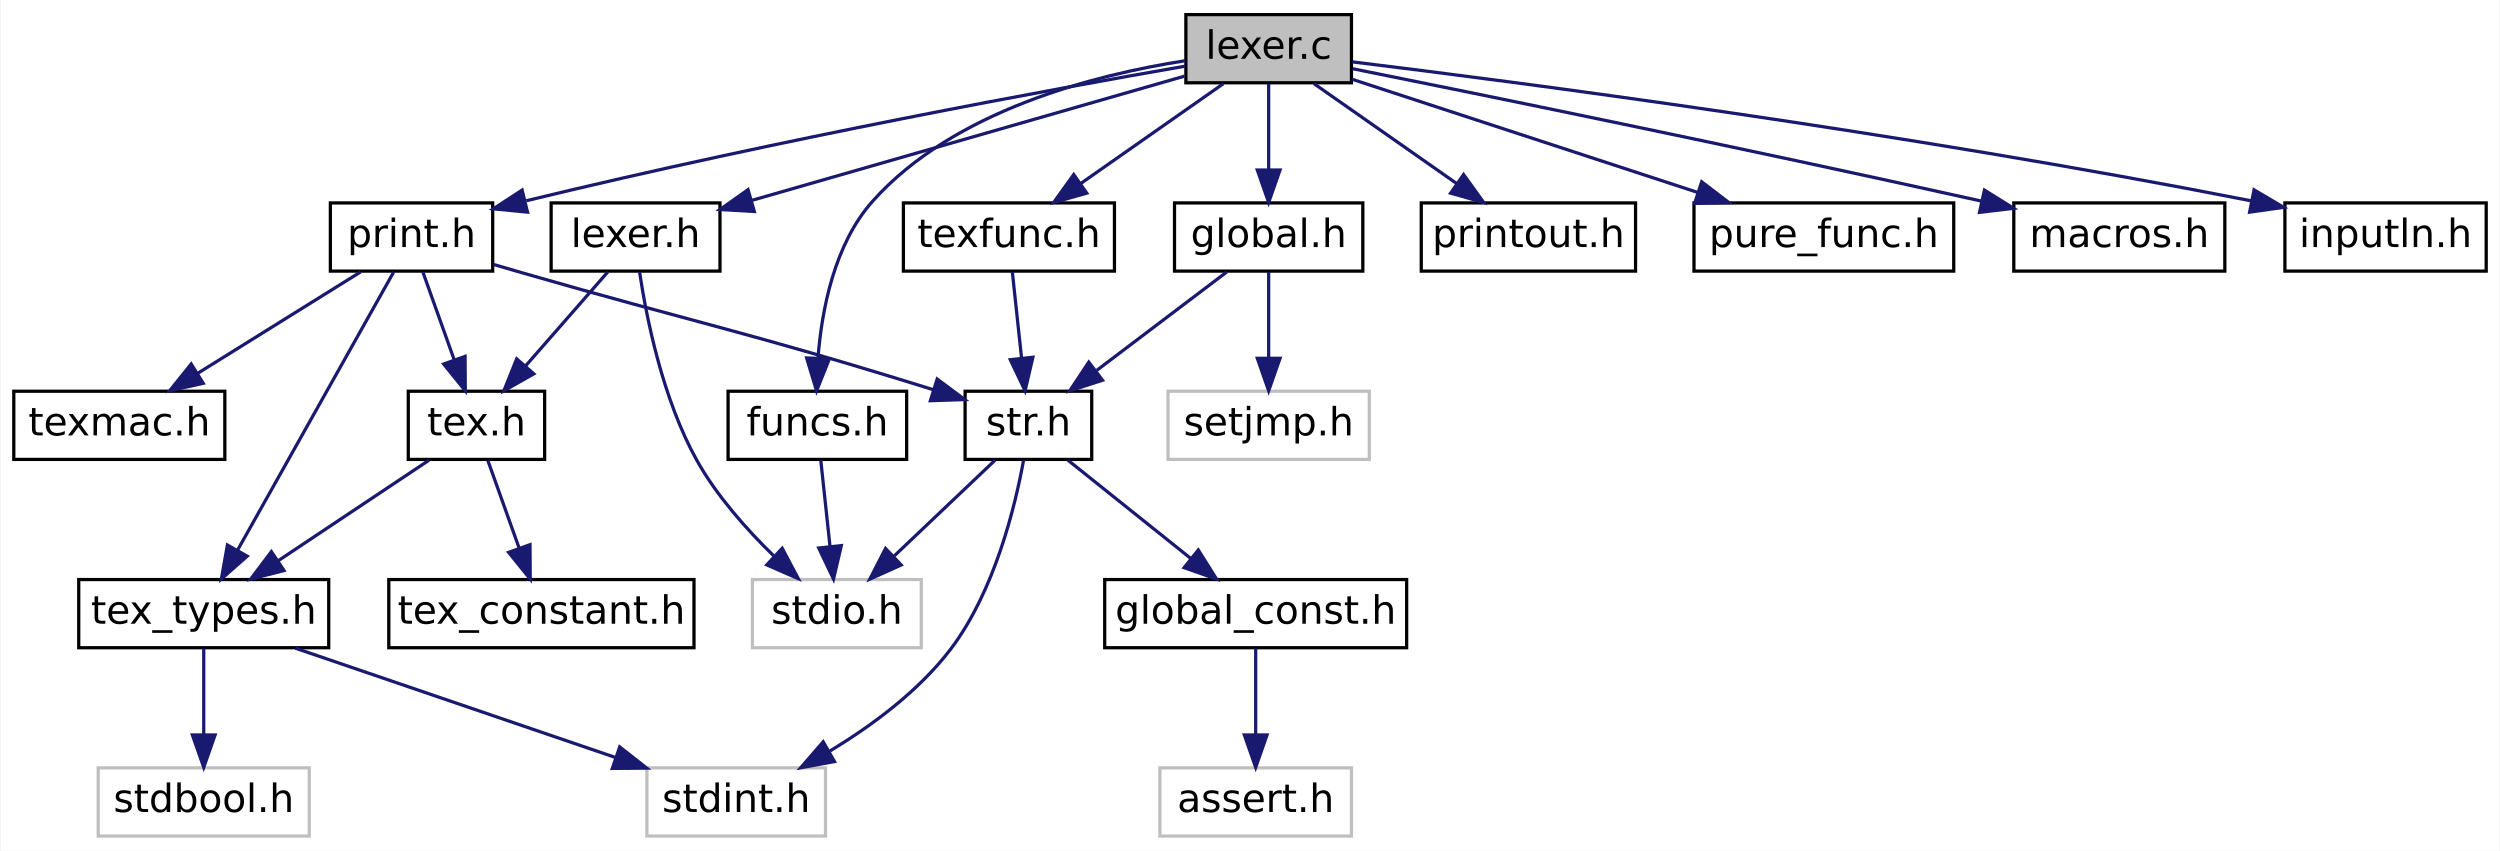
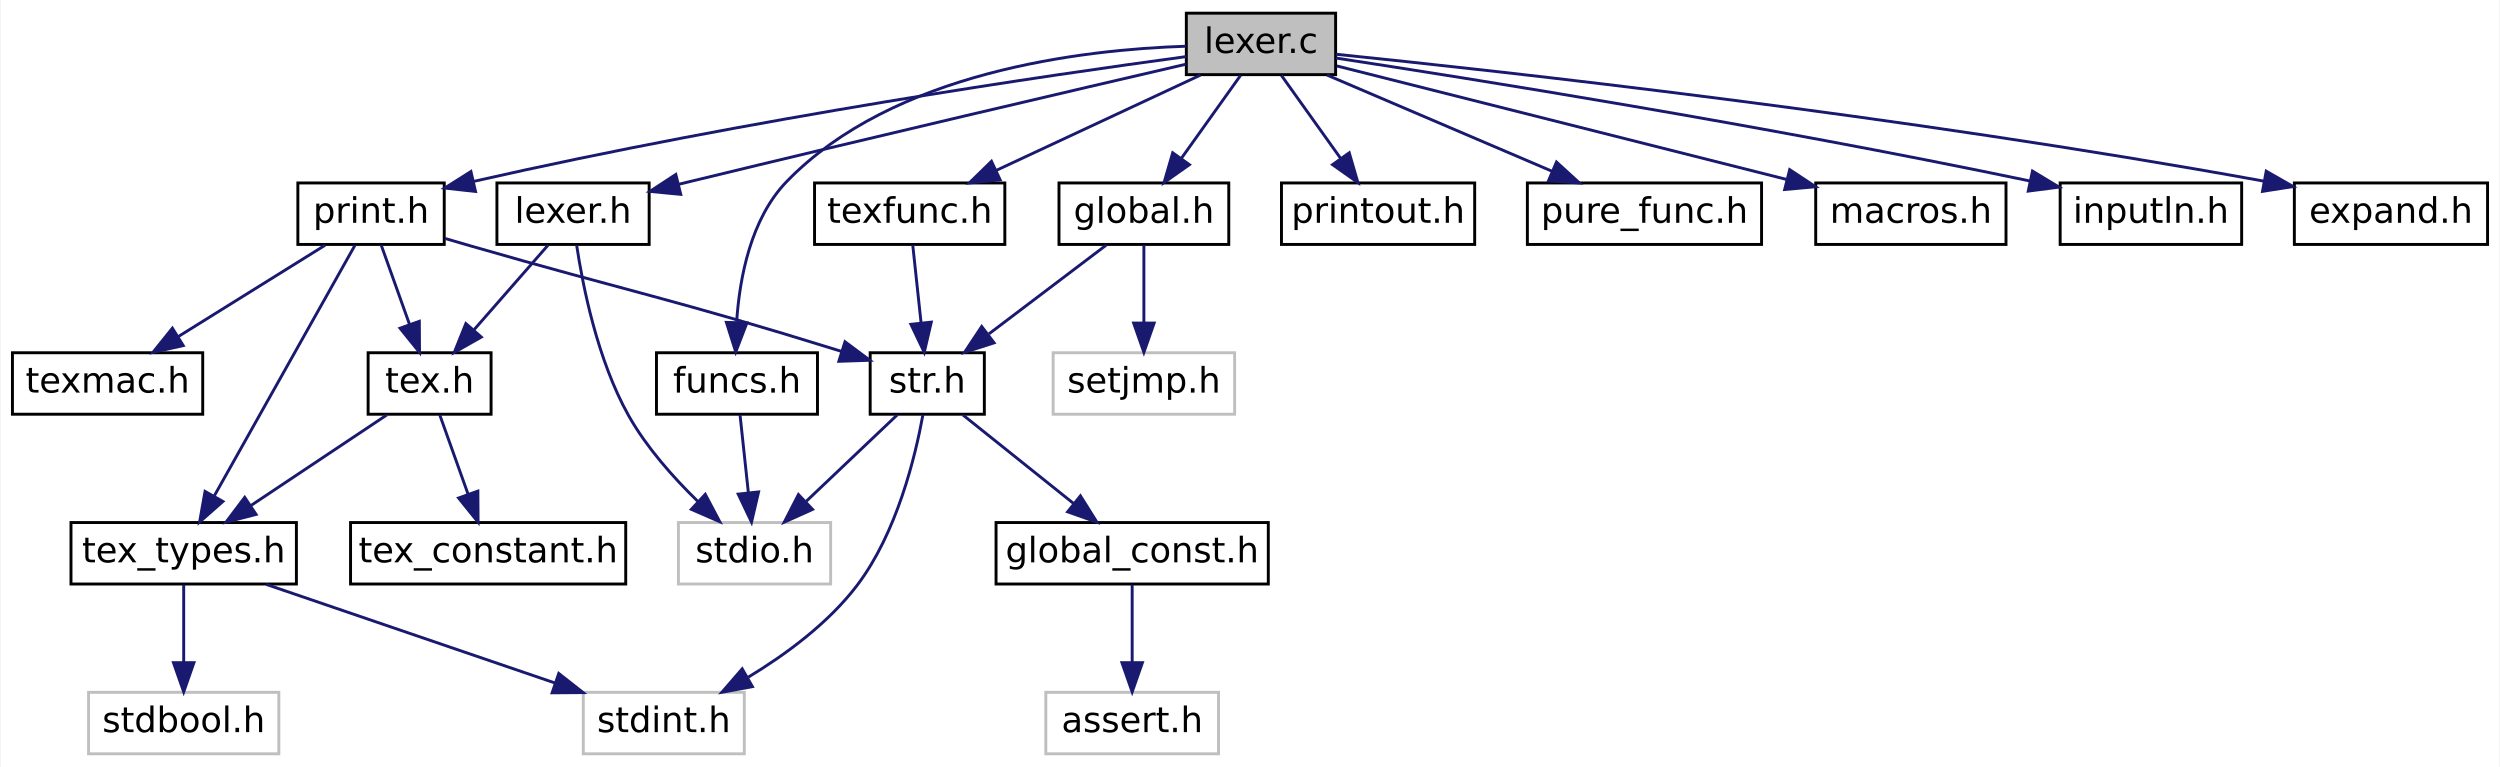
- <svg xmlns="http://www.w3.org/2000/svg" xmlns:xlink="http://www.w3.org/1999/xlink" width="770pt" height="262pt" viewBox="0.00 0.00 769.50 262.00">
+ <svg xmlns="http://www.w3.org/2000/svg" xmlns:xlink="http://www.w3.org/1999/xlink" width="854pt" height="262pt" viewBox="0.00 0.00 853.50 262.00">
  <g id="graph0" class="graph" transform="scale(1 1) rotate(0) translate(4 258)">
-     <polygon fill="white" stroke="transparent" points="-4,4 -4,-258 765.5,-258 765.5,4 -4,4" />
+     <polygon fill="white" stroke="transparent" points="-4,4 -4,-258 849.5,-258 849.5,4 -4,4" />
    <g id="node1" class="node">
      <g id="a_node1">
        <a xlink:title=" ">
-           <polygon fill="#bfbfbf" stroke="black" points="361,-232.5 361,-253.5 412,-253.5 412,-232.5 361,-232.5" />
-           <text text-anchor="middle" x="386.5" y="-239.9" font-family="DejaVuSans" font-size="12.00">lexer.c</text>
+           <polygon fill="#bfbfbf" stroke="black" points="401,-232.5 401,-253.5 452,-253.5 452,-232.5 401,-232.5" />
+           <text text-anchor="middle" x="426.5" y="-239.9" font-family="DejaVuSans" font-size="12.00">lexer.c</text>
        </a>
      </g>
    </g>
    <g id="node2" class="node">
      <g id="a_node2">
        <a xlink:href="print_8h.html" target="_top" xlink:title=" ">
          <polygon fill="white" stroke="black" points="97.5,-174.5 97.5,-195.5 147.5,-195.5 147.5,-174.5 97.5,-174.5" />
          <text text-anchor="middle" x="122.5" y="-181.9" font-family="DejaVuSans" font-size="12.00">print.h</text>
        </a>
      </g>
    </g>
    <g id="edge1" class="edge">
-       <path fill="none" stroke="midnightblue" d="M360.81,-237.63C319.88,-230.5 237.19,-215.43 157.84,-196.17" />
-       <polygon fill="midnightblue" stroke="midnightblue" points="158.23,-192.66 147.68,-193.68 156.56,-199.46 158.23,-192.66" />
+       <path fill="none" stroke="midnightblue" d="M400.99,-238.67C354.45,-232.38 252.51,-217.61 157.43,-196.01" />
+       <polygon fill="midnightblue" stroke="midnightblue" points="158.19,-192.59 147.66,-193.76 156.62,-199.41 158.19,-192.59" />
    </g>
    <g id="node13" class="node">
      <g id="a_node13">
        <a xlink:href="global_8h.html" target="_top" xlink:title=" ">
          <polygon fill="white" stroke="black" points="357.5,-174.5 357.5,-195.5 415.5,-195.5 415.5,-174.5 357.5,-174.5" />
          <text text-anchor="middle" x="386.5" y="-181.9" font-family="DejaVuSans" font-size="12.00">global.h</text>
        </a>
      </g>
    </g>
    <g id="edge14" class="edge">
-       <path fill="none" stroke="midnightblue" d="M386.5,-232.25C386.5,-224.94 386.5,-214.69 386.5,-205.7" />
-       <polygon fill="midnightblue" stroke="midnightblue" points="390,-205.64 386.5,-195.64 383,-205.64 390,-205.64" />
+       <path fill="none" stroke="midnightblue" d="M419.53,-232.25C413.97,-224.46 406.02,-213.33 399.32,-203.94" />
+       <polygon fill="midnightblue" stroke="midnightblue" points="402.05,-201.75 393.39,-195.64 396.35,-205.81 402.05,-201.75" />
    </g>
    <g id="node15" class="node">
      <g id="a_node15">
        <a xlink:href="texfunc_8h.html" target="_top" xlink:title=" ">
          <polygon fill="white" stroke="black" points="274,-174.5 274,-195.5 339,-195.5 339,-174.5 274,-174.5" />
          <text text-anchor="middle" x="306.5" y="-181.9" font-family="DejaVuSans" font-size="12.00">texfunc.h</text>
        </a>
      </g>
    </g>
    <g id="edge17" class="edge">
-       <path fill="none" stroke="midnightblue" d="M372.57,-232.25C360.41,-223.73 342.55,-211.24 328.47,-201.38" />
-       <polygon fill="midnightblue" stroke="midnightblue" points="330.47,-198.51 320.28,-195.64 326.46,-204.24 330.47,-198.51" />
+       <path fill="none" stroke="midnightblue" d="M405.87,-232.37C386.61,-223.38 357.65,-209.87 335.96,-199.75" />
+       <polygon fill="midnightblue" stroke="midnightblue" points="337.4,-196.56 326.86,-195.5 334.44,-202.9 337.4,-196.56" />
    </g>
    <g id="node16" class="node">
      <g id="a_node16">
        <a xlink:href="printout_8h.html" target="_top" xlink:title=" ">
          <polygon fill="white" stroke="black" points="433.5,-174.5 433.5,-195.5 499.5,-195.5 499.5,-174.5 433.5,-174.5" />
          <text text-anchor="middle" x="466.5" y="-181.9" font-family="DejaVuSans" font-size="12.00">printout.h</text>
        </a>
      </g>
    </g>
    <g id="edge19" class="edge">
-       <path fill="none" stroke="midnightblue" d="M400.43,-232.25C412.59,-223.73 430.45,-211.24 444.53,-201.38" />
-       <polygon fill="midnightblue" stroke="midnightblue" points="446.54,-204.24 452.72,-195.64 442.53,-198.51 446.54,-204.24" />
+       <path fill="none" stroke="midnightblue" d="M433.47,-232.25C439.03,-224.46 446.98,-213.33 453.68,-203.94" />
+       <polygon fill="midnightblue" stroke="midnightblue" points="456.65,-205.81 459.61,-195.64 450.95,-201.75 456.65,-205.81" />
    </g>
    <g id="node17" class="node">
      <g id="a_node17">
        <a xlink:href="pure__func_8h.html" target="_top" xlink:title=" ">
          <polygon fill="white" stroke="black" points="517.5,-174.5 517.5,-195.5 597.5,-195.5 597.5,-174.5 517.5,-174.5" />
          <text text-anchor="middle" x="557.5" y="-181.9" font-family="DejaVuSans" font-size="12.00">pure_func.h</text>
        </a>
      </g>
    </g>
    <g id="edge20" class="edge">
-       <path fill="none" stroke="midnightblue" d="M412.1,-233.62C440.3,-224.38 485.98,-209.42 518.61,-198.74" />
-       <polygon fill="midnightblue" stroke="midnightblue" points="519.87,-202.01 528.28,-195.57 517.69,-195.35 519.87,-202.01" />
+       <path fill="none" stroke="midnightblue" d="M449.02,-232.37C470.24,-223.3 502.23,-209.63 525.98,-199.48" />
+       <polygon fill="midnightblue" stroke="midnightblue" points="527.45,-202.65 535.27,-195.5 524.7,-196.21 527.45,-202.65" />
    </g>
    <g id="node18" class="node">
      <g id="a_node18">
        <a xlink:href="macros_8h.html" target="_top" xlink:title=" ">
          <polygon fill="white" stroke="black" points="616,-174.5 616,-195.5 681,-195.5 681,-174.5 616,-174.5" />
          <text text-anchor="middle" x="648.5" y="-181.9" font-family="DejaVuSans" font-size="12.00">macros.h</text>
        </a>
      </g>
    </g>
    <g id="edge21" class="edge">
-       <path fill="none" stroke="midnightblue" d="M412.29,-236.85C451.75,-228.91 529.69,-213.04 606.16,-196.03" />
-       <polygon fill="midnightblue" stroke="midnightblue" points="606.96,-199.44 615.96,-193.84 605.44,-192.6 606.96,-199.44" />
+       <path fill="none" stroke="midnightblue" d="M452.4,-235.47C490.15,-225.94 560.72,-208.14 606.1,-196.69" />
+       <polygon fill="midnightblue" stroke="midnightblue" points="607.11,-200.05 615.95,-194.21 605.39,-193.26 607.11,-200.05" />
    </g>
    <g id="node19" class="node">
      <g id="a_node19">
        <a xlink:href="inputln_8h.html" target="_top" xlink:title=" ">
          <polygon fill="white" stroke="black" points="699.5,-174.5 699.5,-195.5 761.5,-195.5 761.5,-174.5 699.5,-174.5" />
          <text text-anchor="middle" x="730.5" y="-181.9" font-family="DejaVuSans" font-size="12.00">inputln.h</text>
        </a>
      </g>
    </g>
    <g id="edge22" class="edge">
-       <path fill="none" stroke="midnightblue" d="M412.27,-238.94C463.25,-232.7 580.77,-217.45 689.01,-196.16" />
-       <polygon fill="midnightblue" stroke="midnightblue" points="690,-199.53 699.12,-194.14 688.63,-192.66 690,-199.53" />
+       <path fill="none" stroke="midnightblue" d="M452.1,-238.17C497.78,-231.2 596.51,-215.53 689.28,-196.15" />
+       <polygon fill="midnightblue" stroke="midnightblue" points="690.04,-199.56 699.11,-194.08 688.6,-192.72 690.04,-199.56" />
    </g>
    <g id="node20" class="node">
      <g id="a_node20">
        <a xlink:href="funcs_8h.html" target="_top" xlink:title=" ">
          <polygon fill="white" stroke="black" points="220,-116.5 220,-137.5 275,-137.5 275,-116.5 220,-116.5" />
          <text text-anchor="middle" x="247.5" y="-123.9" font-family="DejaVuSans" font-size="12.00">funcs.h</text>
        </a>
      </g>
    </g>
    <g id="edge23" class="edge">
-       <path fill="none" stroke="midnightblue" d="M360.88,-239.31C333.11,-235.01 289.42,-223.98 264.5,-196 252.76,-182.82 248.87,-162.75 247.7,-147.82" />
-       <polygon fill="midnightblue" stroke="midnightblue" points="251.18,-147.45 247.25,-137.61 244.19,-147.76 251.18,-147.45" />
+       <path fill="none" stroke="midnightblue" d="M400.93,-242.21C365.25,-241.06 300.81,-233.48 264.5,-196 252.22,-183.32 248.4,-163.19 247.39,-148.11" />
+       <polygon fill="midnightblue" stroke="midnightblue" points="250.88,-147.66 247.08,-137.77 243.88,-147.88 250.88,-147.66" />
    </g>
    <g id="node21" class="node">
      <g id="a_node21">
+         <a xlink:href="expand_8h.html" target="_top" xlink:title=" ">
+           <polygon fill="white" stroke="black" points="779.5,-174.5 779.5,-195.5 845.5,-195.5 845.5,-174.5 779.5,-174.5" />
+           <text text-anchor="middle" x="812.5" y="-181.9" font-family="DejaVuSans" font-size="12.00">expand.h</text>
+         </a>
+       </g>
+     </g>
+     <g id="edge25" class="edge">
+       <path fill="none" stroke="midnightblue" d="M452.1,-239.47C507.91,-233.76 644.83,-218.74 769.03,-196.13" />
+       <polygon fill="midnightblue" stroke="midnightblue" points="769.89,-199.53 779.09,-194.27 768.63,-192.64 769.89,-199.53" />
+     </g>
+     <g id="node22" class="node">
+       <g id="a_node22">
        <a xlink:href="lexer_8h.html" target="_top" xlink:title=" ">
          <polygon fill="white" stroke="black" points="165.5,-174.5 165.5,-195.5 217.5,-195.5 217.5,-174.5 165.5,-174.5" />
          <text text-anchor="middle" x="191.5" y="-181.9" font-family="DejaVuSans" font-size="12.00">lexer.h</text>
        </a>
      </g>
    </g>
-     <g id="edge25" class="edge">
-       <path fill="none" stroke="midnightblue" d="M360.61,-234.56C326.37,-224.73 265.88,-207.36 227.29,-196.28" />
-       <polygon fill="midnightblue" stroke="midnightblue" points="228.08,-192.86 217.5,-193.47 226.15,-199.59 228.08,-192.86" />
+     <g id="edge26" class="edge">
+       <path fill="none" stroke="midnightblue" d="M400.92,-236.08C363.63,-227.42 292.17,-210.74 231.5,-196 230.25,-195.7 228.97,-195.38 227.69,-195.07" />
+       <polygon fill="midnightblue" stroke="midnightblue" points="228.29,-191.61 217.74,-192.61 226.61,-198.41 228.29,-191.61" />
    </g>
    <g id="node3" class="node">
      <g id="a_node3">
        <a xlink:href="tex__types_8h.html" target="_top" xlink:title=" ">
          <polygon fill="white" stroke="black" points="20,-58.5 20,-79.5 97,-79.5 97,-58.5 20,-58.5" />
          <text text-anchor="middle" x="58.5" y="-65.9" font-family="DejaVuSans" font-size="12.00">tex_types.h</text>
        </a>
      </g>
    </g>
    <g id="edge2" class="edge">
      <path fill="none" stroke="midnightblue" d="M117.04,-174.28C106.42,-155.35 82.78,-113.25 69.01,-88.72" />
      <polygon fill="midnightblue" stroke="midnightblue" points="71.89,-86.7 63.94,-79.69 65.79,-90.13 71.89,-86.7" />
    </g>
    <g id="node6" class="node">
      <g id="a_node6">
        <a xlink:href="tex_8h.html" target="_top" xlink:title=" ">
          <polygon fill="white" stroke="black" points="121.5,-116.5 121.5,-137.5 163.5,-137.5 163.5,-116.5 121.5,-116.5" />
          <text text-anchor="middle" x="142.5" y="-123.9" font-family="DejaVuSans" font-size="12.00">tex.h</text>
        </a>
      </g>
    </g>
    <g id="edge5" class="edge">
      <path fill="none" stroke="midnightblue" d="M125.98,-174.25C128.65,-166.78 132.41,-156.24 135.67,-147.11" />
      <polygon fill="midnightblue" stroke="midnightblue" points="138.99,-148.24 139.06,-137.64 132.4,-145.88 138.99,-148.24" />
    </g>
    <g id="node8" class="node">
      <g id="a_node8">
        <a xlink:href="texmac_8h.html" target="_top" xlink:title=" ">
          <polygon fill="white" stroke="black" points="0,-116.5 0,-137.5 65,-137.5 65,-116.5 0,-116.5" />
          <text text-anchor="middle" x="32.5" y="-123.9" font-family="DejaVuSans" font-size="12.00">texmac.h</text>
        </a>
      </g>
    </g>
    <g id="edge8" class="edge">
      <path fill="none" stroke="midnightblue" d="M106.82,-174.25C93.01,-165.65 72.68,-153 56.77,-143.1" />
      <polygon fill="midnightblue" stroke="midnightblue" points="58.34,-139.95 48,-137.64 54.64,-145.9 58.34,-139.95" />
    </g>
    <g id="node9" class="node">
      <g id="a_node9">
        <a xlink:href="str_8h.html" target="_top" xlink:title=" ">
          <polygon fill="white" stroke="black" points="293,-116.5 293,-137.5 332,-137.5 332,-116.5 293,-116.5" />
          <text text-anchor="middle" x="312.5" y="-123.9" font-family="DejaVuSans" font-size="12.00">str.h</text>
        </a>
      </g>
    </g>
    <g id="edge9" class="edge">
      <path fill="none" stroke="midnightblue" d="M147.74,-176.55C150.69,-175.68 153.66,-174.82 156.5,-174 210,-158.55 225.93,-155.82 283.32,-137.93" />
      <polygon fill="midnightblue" stroke="midnightblue" points="284.4,-141.26 292.89,-134.93 282.3,-134.58 284.4,-141.26" />
    </g>
    <g id="node4" class="node">
      <g id="a_node4">
        <a xlink:title=" ">
          <polygon fill="white" stroke="#bfbfbf" points="26,-0.5 26,-21.5 91,-21.5 91,-0.5 26,-0.5" />
          <text text-anchor="middle" x="58.5" y="-7.9" font-family="DejaVuSans" font-size="12.00">stdbool.h</text>
        </a>
      </g>
    </g>
    <g id="edge3" class="edge">
      <path fill="none" stroke="midnightblue" d="M58.5,-58.25C58.5,-50.94 58.5,-40.69 58.5,-31.7" />
      <polygon fill="midnightblue" stroke="midnightblue" points="62,-31.64 58.5,-21.64 55,-31.64 62,-31.64" />
    </g>
    <g id="node5" class="node">
      <g id="a_node5">
        <a xlink:title=" ">
          <polygon fill="white" stroke="#bfbfbf" points="195,-0.5 195,-21.5 250,-21.5 250,-0.5 195,-0.5" />
          <text text-anchor="middle" x="222.5" y="-7.9" font-family="DejaVuSans" font-size="12.00">stdint.h</text>
        </a>
      </g>
    </g>
    <g id="edge4" class="edge">
      <path fill="none" stroke="midnightblue" d="M86.69,-58.37C113.93,-49.07 155.34,-34.93 185.27,-24.71" />
      <polygon fill="midnightblue" stroke="midnightblue" points="186.62,-27.95 194.95,-21.41 184.35,-21.33 186.62,-27.95" />
    </g>
    <g id="edge6" class="edge">
      <path fill="none" stroke="midnightblue" d="M127.87,-116.25C115.1,-107.73 96.36,-95.24 81.57,-85.38" />
      <polygon fill="midnightblue" stroke="midnightblue" points="83.23,-82.28 72.96,-79.64 79.34,-88.1 83.23,-82.28" />
    </g>
    <g id="node7" class="node">
      <g id="a_node7">
        <a xlink:href="tex__constant_8h.html" target="_top" xlink:title=" ">
          <polygon fill="white" stroke="black" points="115.5,-58.5 115.5,-79.5 209.5,-79.5 209.5,-58.5 115.5,-58.5" />
          <text text-anchor="middle" x="162.5" y="-65.9" font-family="DejaVuSans" font-size="12.00">tex_constant.h</text>
        </a>
      </g>
    </g>
    <g id="edge7" class="edge">
      <path fill="none" stroke="midnightblue" d="M145.98,-116.25C148.65,-108.78 152.41,-98.24 155.67,-89.11" />
      <polygon fill="midnightblue" stroke="midnightblue" points="158.99,-90.24 159.06,-79.64 152.4,-87.88 158.99,-90.24" />
    </g>
    <g id="edge11" class="edge">
      <path fill="none" stroke="midnightblue" d="M311.02,-116.32C308.47,-102.26 302.15,-75.93 288.5,-58 278.7,-45.12 264.25,-34.48 251.36,-26.68" />
      <polygon fill="midnightblue" stroke="midnightblue" points="252.77,-23.45 242.35,-21.52 249.29,-29.53 252.77,-23.45" />
    </g>
    <g id="node10" class="node">
      <g id="a_node10">
        <a xlink:title=" ">
          <polygon fill="white" stroke="#bfbfbf" points="227.5,-58.5 227.5,-79.5 279.5,-79.5 279.5,-58.5 227.5,-58.5" />
          <text text-anchor="middle" x="253.5" y="-65.9" font-family="DejaVuSans" font-size="12.00">stdio.h</text>
        </a>
      </g>
    </g>
    <g id="edge10" class="edge">
      <path fill="none" stroke="midnightblue" d="M302.22,-116.25C293.68,-108.14 281.32,-96.41 271.19,-86.79" />
      <polygon fill="midnightblue" stroke="midnightblue" points="273.32,-83.99 263.66,-79.64 268.5,-89.07 273.32,-83.99" />
    </g>
    <g id="node11" class="node">
      <g id="a_node11">
        <a xlink:href="global__const_8h.html" target="_top" xlink:title=" ">
          <polygon fill="white" stroke="black" points="336,-58.5 336,-79.5 429,-79.5 429,-58.5 336,-58.5" />
          <text text-anchor="middle" x="382.5" y="-65.9" font-family="DejaVuSans" font-size="12.00">global_const.h</text>
        </a>
      </g>
    </g>
    <g id="edge12" class="edge">
      <path fill="none" stroke="midnightblue" d="M324.69,-116.25C335.13,-107.89 350.37,-95.71 362.57,-85.94" />
      <polygon fill="midnightblue" stroke="midnightblue" points="364.82,-88.62 370.45,-79.64 360.45,-83.16 364.82,-88.62" />
    </g>
    <g id="node12" class="node">
      <g id="a_node12">
        <a xlink:title=" ">
          <polygon fill="white" stroke="#bfbfbf" points="353,-0.5 353,-21.5 412,-21.5 412,-0.5 353,-0.5" />
          <text text-anchor="middle" x="382.5" y="-7.9" font-family="DejaVuSans" font-size="12.00">assert.h</text>
        </a>
      </g>
    </g>
    <g id="edge13" class="edge">
      <path fill="none" stroke="midnightblue" d="M382.5,-58.25C382.5,-50.94 382.5,-40.69 382.5,-31.7" />
      <polygon fill="midnightblue" stroke="midnightblue" points="386,-31.64 382.5,-21.64 379,-31.64 386,-31.64" />
    </g>
    <g id="edge16" class="edge">
      <path fill="none" stroke="midnightblue" d="M373.61,-174.25C362.57,-165.89 346.47,-153.71 333.56,-143.94" />
      <polygon fill="midnightblue" stroke="midnightblue" points="335.33,-140.89 325.24,-137.64 331.1,-146.47 335.33,-140.89" />
    </g>
    <g id="node14" class="node">
      <g id="a_node14">
        <a xlink:title=" ">
          <polygon fill="white" stroke="#bfbfbf" points="355.5,-116.5 355.5,-137.5 417.5,-137.5 417.5,-116.5 355.5,-116.5" />
          <text text-anchor="middle" x="386.5" y="-123.9" font-family="DejaVuSans" font-size="12.00">setjmp.h</text>
        </a>
      </g>
    </g>
    <g id="edge15" class="edge">
      <path fill="none" stroke="midnightblue" d="M386.5,-174.25C386.5,-166.94 386.5,-156.69 386.5,-147.7" />
      <polygon fill="midnightblue" stroke="midnightblue" points="390,-147.64 386.5,-137.64 383,-147.64 390,-147.64" />
    </g>
    <g id="edge18" class="edge">
      <path fill="none" stroke="midnightblue" d="M307.55,-174.25C308.33,-166.94 309.43,-156.69 310.39,-147.7" />
      <polygon fill="midnightblue" stroke="midnightblue" points="313.88,-147.96 311.47,-137.64 306.92,-147.21 313.88,-147.96" />
    </g>
    <g id="edge24" class="edge">
      <path fill="none" stroke="midnightblue" d="M248.55,-116.25C249.33,-108.94 250.43,-98.69 251.39,-89.7" />
      <polygon fill="midnightblue" stroke="midnightblue" points="254.88,-89.96 252.47,-79.64 247.92,-89.21 254.88,-89.96" />
    </g>
-     <g id="edge27" class="edge">
+     <g id="edge28" class="edge">
      <path fill="none" stroke="midnightblue" d="M182.96,-174.25C176.01,-166.3 166.01,-154.87 157.69,-145.37" />
      <polygon fill="midnightblue" stroke="midnightblue" points="160.16,-142.86 150.94,-137.64 154.89,-147.47 160.16,-142.86" />
    </g>
-     <g id="edge26" class="edge">
+     <g id="edge27" class="edge">
      <path fill="none" stroke="midnightblue" d="M192.74,-174.21C194.8,-160.47 199.81,-135.02 210.5,-116 216.59,-105.17 225.75,-94.89 234.05,-86.8" />
      <polygon fill="midnightblue" stroke="midnightblue" points="236.67,-89.14 241.62,-79.78 231.91,-84.01 236.67,-89.14" />
    </g>
  </g>
</svg>
